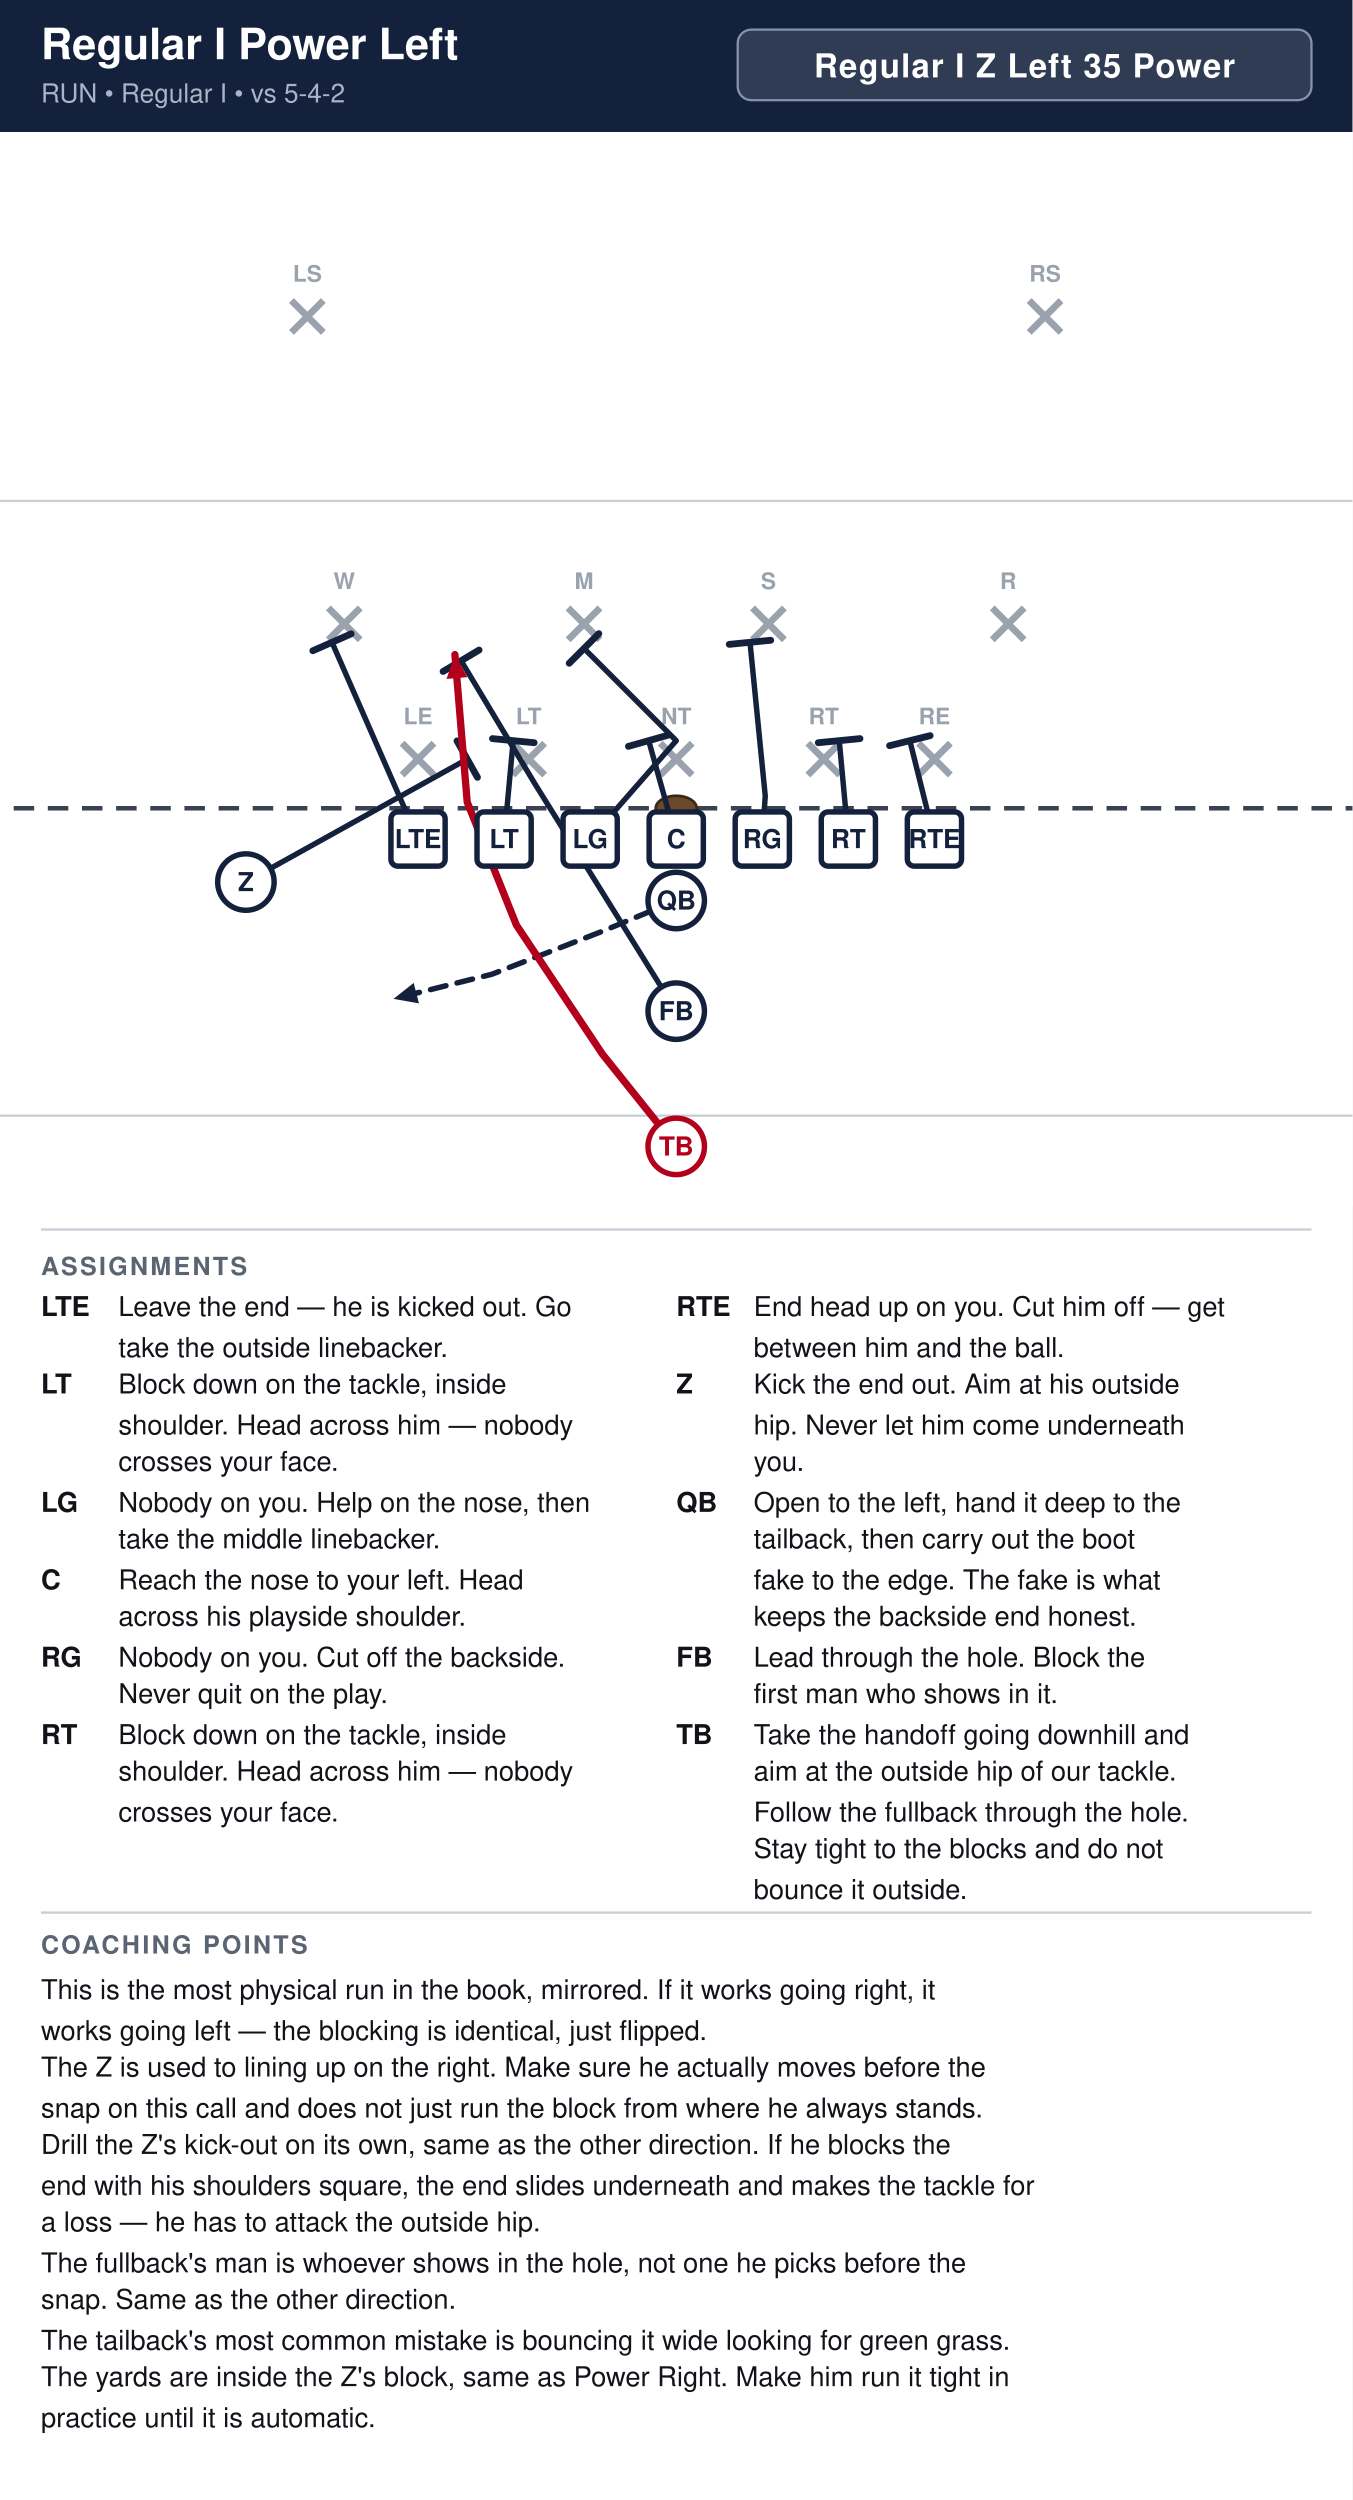
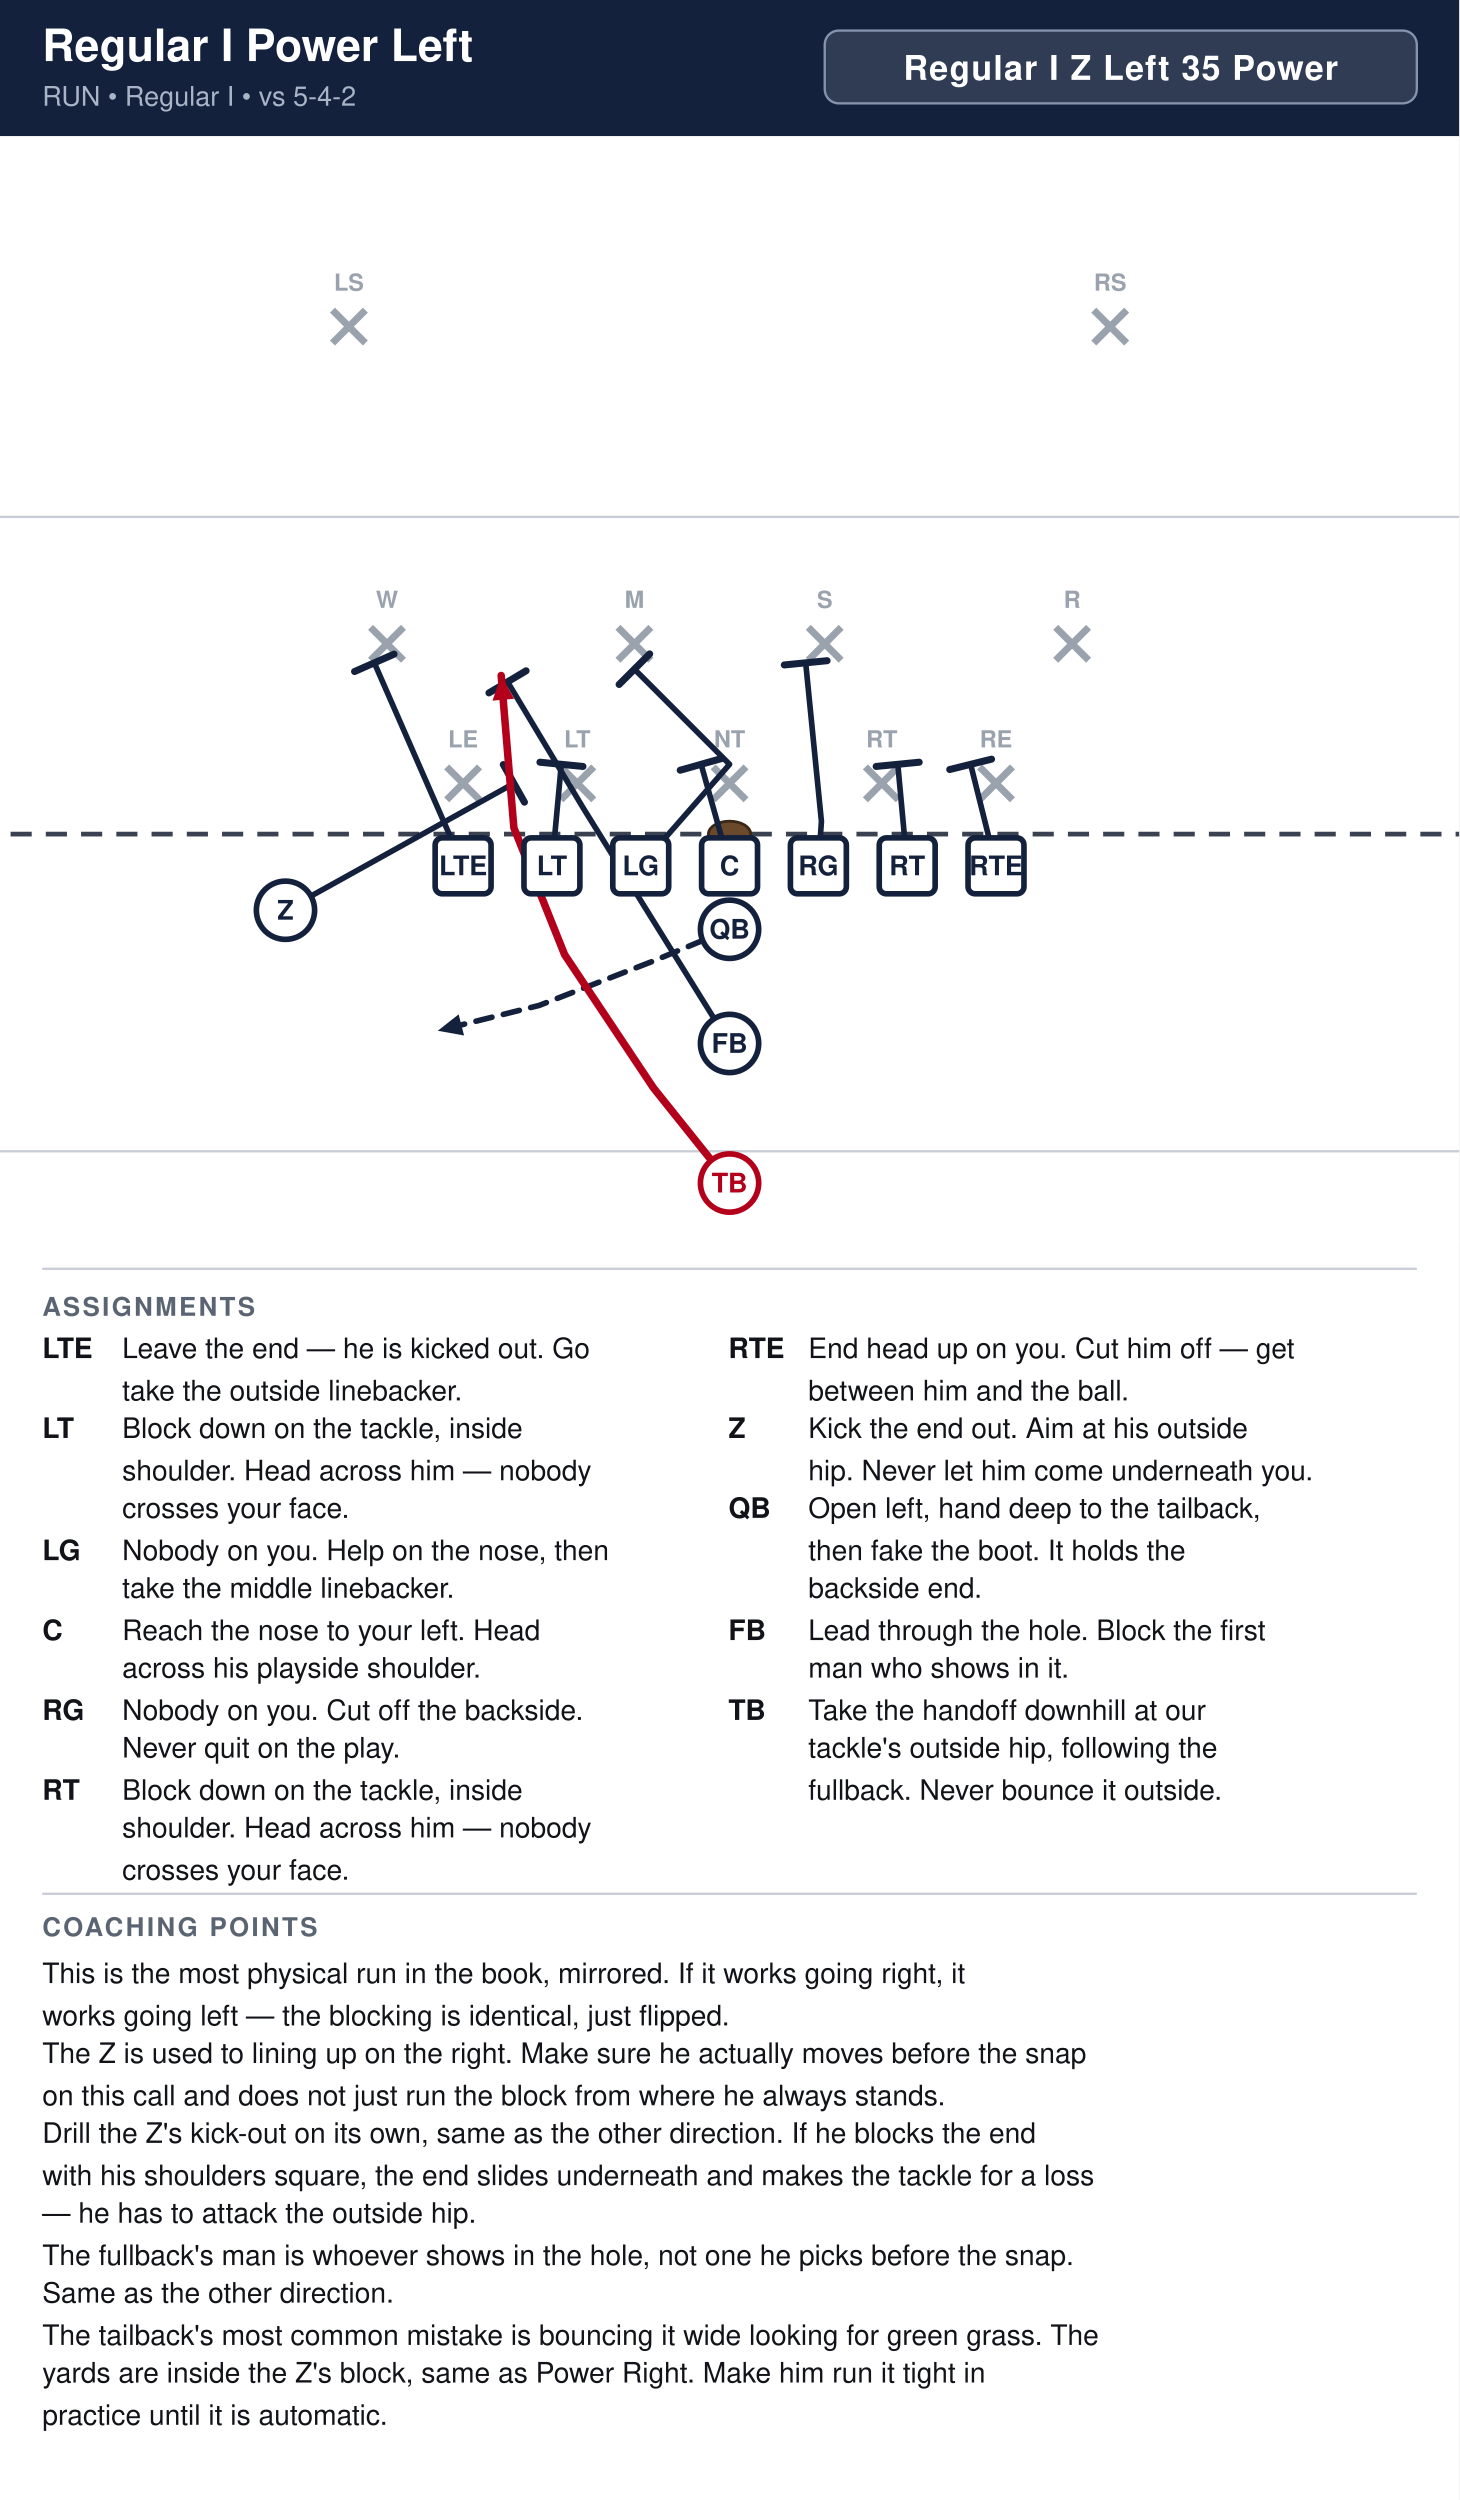
- <svg xmlns="http://www.w3.org/2000/svg" width="594" height="1098" viewBox="0 0 594 1098" font-family="Segoe UI, Helvetica, Arial, sans-serif">
+ <svg xmlns="http://www.w3.org/2000/svg" width="621" height="1064" viewBox="0 0 621 1064" font-family="Segoe UI, Helvetica, Arial, sans-serif">
  <rect width="100%" height="100%" fill="#ffffff" />
-   <rect x="0" y="0" width="594" height="58" fill="#14213d" />
+   <rect x="0" y="0" width="621" height="58" fill="#14213d" />
  <text x="18" y="26" font-size="19.0" font-weight="700" fill="#ffffff">Regular I Power Left</text>
  <text x="18" y="45" font-size="11.5" fill="#a9b4c7">RUN  •  Regular I  •  vs 5-4-2</text>
-   <rect x="324.0" y="13" width="252.0" height="31" rx="6" fill="#ffffff" fill-opacity="0.12" stroke="#8593ad" stroke-width="1" />
-   <text x="450.0" y="34" text-anchor="middle" font-size="14.5" font-weight="700" fill="#ffffff" letter-spacing="0.5">Regular I Z Left 35 Power</text>
+   <rect x="351.0" y="13" width="252.0" height="31" rx="6" fill="#ffffff" fill-opacity="0.12" stroke="#8593ad" stroke-width="1" />
+   <text x="477.0" y="34" text-anchor="middle" font-size="14.5" font-weight="700" fill="#ffffff" letter-spacing="0.5">Regular I Z Left 35 Power</text>
  <clipPath id="fieldclip">
-     <rect x="0" y="58" width="594" height="472" />
+     <rect x="0" y="58" width="621" height="472" />
  </clipPath>
  <g clip-path="url(#fieldclip)">
-     <g transform="translate(-54.0,31.0)">
+     <g transform="translate(-40.5,31.0)">
      <rect x="0" y="0" width="702" height="513" fill="#ffffff" />
      <line x1="0" y1="459.0" x2="702" y2="459.0" stroke="#c8cdd6" stroke-width="1" />
      <line x1="0" y1="189.0" x2="702" y2="189.0" stroke="#c8cdd6" stroke-width="1" />
      <line x1="0" y1="324.0" x2="702" y2="324.0" stroke="#3a4150" stroke-width="2" stroke-dasharray="9 6" />
      <ellipse cx="351.0" cy="324.0" rx="9" ry="5.5" fill="#6b4a2b" stroke="#3a2716" stroke-width="1.2" />
      <line x1="230.6" y1="295.4" x2="244.6" y2="309.4" stroke="#9aa2ae" stroke-width="3" />
      <line x1="244.6" y1="295.4" x2="230.6" y2="309.4" stroke="#9aa2ae" stroke-width="3" />
      <text x="237.6" y="287.1" text-anchor="middle" font-size="10" fill="#9aa2ae" font-weight="600">LE</text>
      <line x1="279.2" y1="295.4" x2="293.2" y2="309.4" stroke="#9aa2ae" stroke-width="3" />
      <line x1="293.2" y1="295.4" x2="279.2" y2="309.4" stroke="#9aa2ae" stroke-width="3" />
      <text x="286.2" y="287.1" text-anchor="middle" font-size="10" fill="#9aa2ae" font-weight="600">LT</text>
      <line x1="344.0" y1="295.4" x2="358.0" y2="309.4" stroke="#9aa2ae" stroke-width="3" />
      <line x1="358.0" y1="295.4" x2="344.0" y2="309.4" stroke="#9aa2ae" stroke-width="3" />
      <text x="351.0" y="287.1" text-anchor="middle" font-size="10" fill="#9aa2ae" font-weight="600">NT</text>
      <line x1="408.8" y1="295.4" x2="422.8" y2="309.4" stroke="#9aa2ae" stroke-width="3" />
      <line x1="422.8" y1="295.4" x2="408.8" y2="309.4" stroke="#9aa2ae" stroke-width="3" />
      <text x="415.8" y="287.1" text-anchor="middle" font-size="10" fill="#9aa2ae" font-weight="600">RT</text>
      <line x1="457.4" y1="295.4" x2="471.4" y2="309.4" stroke="#9aa2ae" stroke-width="3" />
      <line x1="471.4" y1="295.4" x2="457.4" y2="309.4" stroke="#9aa2ae" stroke-width="3" />
      <text x="464.4" y="287.1" text-anchor="middle" font-size="10" fill="#9aa2ae" font-weight="600">RE</text>
      <line x1="198.2" y1="236.0" x2="212.2" y2="250.0" stroke="#9aa2ae" stroke-width="3" />
      <line x1="212.2" y1="236.0" x2="198.2" y2="250.0" stroke="#9aa2ae" stroke-width="3" />
      <text x="205.2" y="227.7" text-anchor="middle" font-size="10" fill="#9aa2ae" font-weight="600">W</text>
      <line x1="303.5" y1="236.0" x2="317.5" y2="250.0" stroke="#9aa2ae" stroke-width="3" />
      <line x1="317.5" y1="236.0" x2="303.5" y2="250.0" stroke="#9aa2ae" stroke-width="3" />
      <text x="310.5" y="227.7" text-anchor="middle" font-size="10" fill="#9aa2ae" font-weight="600">M</text>
      <line x1="384.5" y1="236.0" x2="398.5" y2="250.0" stroke="#9aa2ae" stroke-width="3" />
      <line x1="398.5" y1="236.0" x2="384.5" y2="250.0" stroke="#9aa2ae" stroke-width="3" />
      <text x="391.5" y="227.7" text-anchor="middle" font-size="10" fill="#9aa2ae" font-weight="600">S</text>
      <line x1="489.8" y1="236.0" x2="503.8" y2="250.0" stroke="#9aa2ae" stroke-width="3" />
      <line x1="503.8" y1="236.0" x2="489.8" y2="250.0" stroke="#9aa2ae" stroke-width="3" />
      <text x="496.8" y="227.7" text-anchor="middle" font-size="10" fill="#9aa2ae" font-weight="600">R</text>
      <line x1="182.0" y1="101.0" x2="196.0" y2="115.0" stroke="#9aa2ae" stroke-width="3" />
      <line x1="196.0" y1="101.0" x2="182.0" y2="115.0" stroke="#9aa2ae" stroke-width="3" />
      <text x="189.0" y="92.7" text-anchor="middle" font-size="10" fill="#9aa2ae" font-weight="600">LS</text>
      <line x1="506.0" y1="101.0" x2="520.0" y2="115.0" stroke="#9aa2ae" stroke-width="3" />
      <line x1="520.0" y1="101.0" x2="506.0" y2="115.0" stroke="#9aa2ae" stroke-width="3" />
      <text x="513.0" y="92.7" text-anchor="middle" font-size="10" fill="#9aa2ae" font-weight="600">RS</text>
      <path d="M237.6,337.5 L199.8,251.1" fill="none" stroke="#14213d" stroke-width="2.4" stroke-linecap="round" stroke-linejoin="round" />
      <line x1="191.4" y1="254.8" x2="208.2" y2="247.4" stroke="#14213d" stroke-width="3.0" stroke-linecap="round" />
      <path d="M275.4,337.5 L279.4,294.3" fill="none" stroke="#14213d" stroke-width="2.4" stroke-linecap="round" stroke-linejoin="round" />
      <line x1="270.3" y1="293.4" x2="288.6" y2="295.2" stroke="#14213d" stroke-width="3.0" stroke-linecap="round" />
      <path d="M313.2,337.5 L351.0,294.3 L310.5,253.8" fill="none" stroke="#14213d" stroke-width="2.4" stroke-linecap="round" stroke-linejoin="round" />
      <line x1="304.0" y1="260.3" x2="317.0" y2="247.3" stroke="#14213d" stroke-width="3.0" stroke-linecap="round" />
      <path d="M351.0,337.5 L338.9,294.3" fill="none" stroke="#14213d" stroke-width="2.4" stroke-linecap="round" stroke-linejoin="round" />
      <line x1="330.0" y1="296.8" x2="347.7" y2="291.8" stroke="#14213d" stroke-width="3.0" stroke-linecap="round" />
      <path d="M388.8,337.5 L390.1,318.6 L383.4,251.1" fill="none" stroke="#14213d" stroke-width="2.4" stroke-linecap="round" stroke-linejoin="round" />
      <line x1="374.3" y1="252.0" x2="392.5" y2="250.2" stroke="#14213d" stroke-width="3.0" stroke-linecap="round" />
      <path d="M426.6,337.5 L422.6,294.3" fill="none" stroke="#14213d" stroke-width="2.4" stroke-linecap="round" stroke-linejoin="round" />
      <line x1="413.4" y1="295.2" x2="431.7" y2="293.4" stroke="#14213d" stroke-width="3.0" stroke-linecap="round" />
      <path d="M464.4,337.5 L453.6,294.3" fill="none" stroke="#14213d" stroke-width="2.4" stroke-linecap="round" stroke-linejoin="round" />
      <line x1="444.7" y1="296.5" x2="462.5" y2="292.1" stroke="#14213d" stroke-width="3.0" stroke-linecap="round" />
      <path d="M162.0,356.4 L259.2,302.4" fill="none" stroke="#14213d" stroke-width="2.4" stroke-linecap="round" stroke-linejoin="round" />
      <line x1="254.7" y1="294.4" x2="263.7" y2="310.4" stroke="#14213d" stroke-width="3.0" stroke-linecap="round" />
      <path d="M351.0,364.5 L318.6,378.0 L270.0,396.9 L226.8,407.7" fill="none" stroke="#14213d" stroke-width="2.4" stroke-linecap="round" stroke-linejoin="round" stroke-dasharray="7 5" />
      <polygon points="226.8,407.7 235.7,400.7 238.0,409.7" fill="#14213d" />
      <path d="M351.0,413.1 L288.9,313.2 L256.5,259.2" fill="none" stroke="#14213d" stroke-width="2.4" stroke-linecap="round" stroke-linejoin="round" />
      <line x1="248.6" y1="263.9" x2="264.4" y2="254.5" stroke="#14213d" stroke-width="3.0" stroke-linecap="round" />
      <path d="M351.0,472.5 L318.6,432.0 L280.8,375.3 L259.2,321.3 L253.8,256.5" fill="none" stroke="#b3001b" stroke-width="3.2" stroke-linecap="round" stroke-linejoin="round" />
      <polygon points="253.8,256.5 259.3,266.4 250.1,267.2" fill="#b3001b" />
      <rect x="225.7" y="325.6" width="23.8" height="23.8" rx="3" fill="#ffffff" stroke="#14213d" stroke-width="2.4" />
      <text x="237.6" y="341.5" text-anchor="middle" font-size="11.5" font-weight="700" fill="#14213d">LTE</text>
      <rect x="263.5" y="325.6" width="23.8" height="23.8" rx="3" fill="#ffffff" stroke="#14213d" stroke-width="2.4" />
      <text x="275.4" y="341.5" text-anchor="middle" font-size="11.5" font-weight="700" fill="#14213d">LT</text>
      <rect x="301.3" y="325.6" width="23.8" height="23.8" rx="3" fill="#ffffff" stroke="#14213d" stroke-width="2.4" />
      <text x="313.2" y="341.5" text-anchor="middle" font-size="11.5" font-weight="700" fill="#14213d">LG</text>
      <rect x="339.1" y="325.6" width="23.8" height="23.8" rx="3" fill="#ffffff" stroke="#14213d" stroke-width="2.4" />
      <text x="351.0" y="341.5" text-anchor="middle" font-size="11.5" font-weight="700" fill="#14213d">C</text>
      <rect x="376.9" y="325.6" width="23.8" height="23.8" rx="3" fill="#ffffff" stroke="#14213d" stroke-width="2.4" />
      <text x="388.8" y="341.5" text-anchor="middle" font-size="11.5" font-weight="700" fill="#14213d">RG</text>
      <rect x="414.7" y="325.6" width="23.8" height="23.8" rx="3" fill="#ffffff" stroke="#14213d" stroke-width="2.4" />
      <text x="426.6" y="341.5" text-anchor="middle" font-size="11.5" font-weight="700" fill="#14213d">RT</text>
      <rect x="452.5" y="325.6" width="23.8" height="23.8" rx="3" fill="#ffffff" stroke="#14213d" stroke-width="2.4" />
      <text x="464.4" y="341.5" text-anchor="middle" font-size="11.5" font-weight="700" fill="#14213d">RTE</text>
      <circle cx="162.0" cy="356.4" r="12.4" fill="#ffffff" stroke="#14213d" stroke-width="2.4" />
      <text x="162.0" y="360.4" text-anchor="middle" font-size="11.5" font-weight="700" fill="#14213d">Z</text>
      <circle cx="351.0" cy="364.5" r="12.4" fill="#ffffff" stroke="#14213d" stroke-width="2.4" />
      <text x="351.0" y="368.5" text-anchor="middle" font-size="11.5" font-weight="700" fill="#14213d">QB</text>
      <circle cx="351.0" cy="413.1" r="12.4" fill="#ffffff" stroke="#14213d" stroke-width="2.4" />
      <text x="351.0" y="417.1" text-anchor="middle" font-size="11.5" font-weight="700" fill="#14213d">FB</text>
      <circle cx="351.0" cy="472.5" r="12.4" fill="#ffffff" stroke="#b3001b" stroke-width="2.4" />
      <text x="351.0" y="476.5" text-anchor="middle" font-size="11.5" font-weight="700" fill="#b3001b">TB</text>
    </g>
  </g>
-   <line x1="18" y1="540" x2="576" y2="540" stroke="#c8cdd6" stroke-width="1" />
+   <line x1="18" y1="540" x2="603" y2="540" stroke="#c8cdd6" stroke-width="1" />
  <text x="18" y="560" font-size="11" font-weight="700" fill="#5b6472" letter-spacing="1">ASSIGNMENTS</text>
  <text x="18" y="578" font-size="12" font-weight="700" fill="#111318">LTE</text>
  <text x="52" y="578" font-size="12" fill="#111318">Leave the end — he is kicked out. Go</text>
  <text x="52" y="596" font-size="12" fill="#111318">take the outside linebacker.</text>
  <text x="18" y="612" font-size="12" font-weight="700" fill="#111318">LT</text>
  <text x="52" y="612" font-size="12" fill="#111318">Block down on the tackle, inside</text>
  <text x="52" y="630" font-size="12" fill="#111318">shoulder. Head across him — nobody</text>
  <text x="52" y="646" font-size="12" fill="#111318">crosses your face.</text>
  <text x="18" y="664" font-size="12" font-weight="700" fill="#111318">LG</text>
  <text x="52" y="664" font-size="12" fill="#111318">Nobody on you. Help on the nose, then</text>
  <text x="52" y="680" font-size="12" fill="#111318">take the middle linebacker.</text>
  <text x="18" y="698" font-size="12" font-weight="700" fill="#111318">C</text>
  <text x="52" y="698" font-size="12" fill="#111318">Reach the nose to your left. Head</text>
  <text x="52" y="714" font-size="12" fill="#111318">across his playside shoulder.</text>
  <text x="18" y="732" font-size="12" font-weight="700" fill="#111318">RG</text>
  <text x="52" y="732" font-size="12" fill="#111318">Nobody on you. Cut off the backside.</text>
  <text x="52" y="748" font-size="12" fill="#111318">Never quit on the play.</text>
  <text x="18" y="766" font-size="12" font-weight="700" fill="#111318">RT</text>
  <text x="52" y="766" font-size="12" fill="#111318">Block down on the tackle, inside</text>
  <text x="52" y="782" font-size="12" fill="#111318">shoulder. Head across him — nobody</text>
  <text x="52" y="800" font-size="12" fill="#111318">crosses your face.</text>
-   <text x="297" y="578" font-size="12" font-weight="700" fill="#111318">RTE</text>
-   <text x="331" y="578" font-size="12" fill="#111318">End head up on you. Cut him off — get</text>
-   <text x="331" y="596" font-size="12" fill="#111318">between him and the ball.</text>
-   <text x="297" y="612" font-size="12" font-weight="700" fill="#111318">Z</text>
-   <text x="331" y="612" font-size="12" fill="#111318">Kick the end out. Aim at his outside</text>
-   <text x="331" y="630" font-size="12" fill="#111318">hip. Never let him come underneath</text>
-   <text x="331" y="646" font-size="12" fill="#111318">you.</text>
-   <text x="297" y="664" font-size="12" font-weight="700" fill="#111318">QB</text>
-   <text x="331" y="664" font-size="12" fill="#111318">Open to the left, hand it deep to the</text>
-   <text x="331" y="680" font-size="12" fill="#111318">tailback, then carry out the boot</text>
-   <text x="331" y="698" font-size="12" fill="#111318">fake to the edge. The fake is what</text>
-   <text x="331" y="714" font-size="12" fill="#111318">keeps the backside end honest.</text>
-   <text x="297" y="732" font-size="12" font-weight="700" fill="#111318">FB</text>
-   <text x="331" y="732" font-size="12" fill="#111318">Lead through the hole. Block the</text>
-   <text x="331" y="748" font-size="12" fill="#111318">first man who shows in it.</text>
-   <text x="297" y="766" font-size="12" font-weight="700" fill="#111318">TB</text>
-   <text x="331" y="766" font-size="12" fill="#111318">Take the handoff going downhill and</text>
-   <text x="331" y="782" font-size="12" fill="#111318">aim at the outside hip of our tackle.</text>
-   <text x="331" y="800" font-size="12" fill="#111318">Follow the fullback through the hole.</text>
-   <text x="331" y="816" font-size="12" fill="#111318">Stay tight to the blocks and do not</text>
-   <text x="331" y="834" font-size="12" fill="#111318">bounce it outside.</text>
-   <line x1="18" y1="840" x2="576" y2="840" stroke="#c8cdd6" stroke-width="1" />
-   <text x="18" y="858" font-size="11" font-weight="700" fill="#5b6472" letter-spacing="1">COACHING POINTS</text>
-   <text x="18" y="878" font-size="12" fill="#111318">This is the most physical run in the book, mirrored. If it works going right, it</text>
-   <text x="18" y="896" font-size="12" fill="#111318">works going left — the blocking is identical, just flipped.</text>
-   <text x="18" y="912" font-size="12" fill="#111318">The Z is used to lining up on the right. Make sure he actually moves before the</text>
-   <text x="18" y="930" font-size="12" fill="#111318">snap on this call and does not just run the block from where he always stands.</text>
-   <text x="18" y="946" font-size="12" fill="#111318">Drill the Z's kick-out on its own, same as the other direction. If he blocks the</text>
-   <text x="18" y="964" font-size="12" fill="#111318">end with his shoulders square, the end slides underneath and makes the tackle for</text>
-   <text x="18" y="980" font-size="12" fill="#111318">a loss — he has to attack the outside hip.</text>
-   <text x="18" y="998" font-size="12" fill="#111318">The fullback's man is whoever shows in the hole, not one he picks before the</text>
-   <text x="18" y="1014" font-size="12" fill="#111318">snap. Same as the other direction.</text>
-   <text x="18" y="1032" font-size="12" fill="#111318">The tailback's most common mistake is bouncing it wide looking for green grass.</text>
-   <text x="18" y="1048" font-size="12" fill="#111318">The yards are inside the Z's block, same as Power Right. Make him run it tight in</text>
-   <text x="18" y="1066" font-size="12" fill="#111318">practice until it is automatic.</text>
+   <text x="310" y="578" font-size="12" font-weight="700" fill="#111318">RTE</text>
+   <text x="344" y="578" font-size="12" fill="#111318">End head up on you. Cut him off — get</text>
+   <text x="344" y="596" font-size="12" fill="#111318">between him and the ball.</text>
+   <text x="310" y="612" font-size="12" font-weight="700" fill="#111318">Z</text>
+   <text x="344" y="612" font-size="12" fill="#111318">Kick the end out. Aim at his outside</text>
+   <text x="344" y="630" font-size="12" fill="#111318">hip. Never let him come underneath you.</text>
+   <text x="310" y="646" font-size="12" font-weight="700" fill="#111318">QB</text>
+   <text x="344" y="646" font-size="12" fill="#111318">Open left, hand deep to the tailback,</text>
+   <text x="344" y="664" font-size="12" fill="#111318">then fake the boot. It holds the</text>
+   <text x="344" y="680" font-size="12" fill="#111318">backside end.</text>
+   <text x="310" y="698" font-size="12" font-weight="700" fill="#111318">FB</text>
+   <text x="344" y="698" font-size="12" fill="#111318">Lead through the hole. Block the first</text>
+   <text x="344" y="714" font-size="12" fill="#111318">man who shows in it.</text>
+   <text x="310" y="732" font-size="12" font-weight="700" fill="#111318">TB</text>
+   <text x="344" y="732" font-size="12" fill="#111318">Take the handoff downhill at our</text>
+   <text x="344" y="748" font-size="12" fill="#111318">tackle's outside hip, following the</text>
+   <text x="344" y="766" font-size="12" fill="#111318">fullback. Never bounce it outside.</text>
+   <line x1="18" y1="806" x2="603" y2="806" stroke="#c8cdd6" stroke-width="1" />
+   <text x="18" y="824" font-size="11" font-weight="700" fill="#5b6472" letter-spacing="1">COACHING POINTS</text>
+   <text x="18" y="844" font-size="12" fill="#111318">This is the most physical run in the book, mirrored. If it works going right, it</text>
+   <text x="18" y="862" font-size="12" fill="#111318">works going left — the blocking is identical, just flipped.</text>
+   <text x="18" y="878" font-size="12" fill="#111318">The Z is used to lining up on the right. Make sure he actually moves before the snap</text>
+   <text x="18" y="896" font-size="12" fill="#111318">on this call and does not just run the block from where he always stands.</text>
+   <text x="18" y="912" font-size="12" fill="#111318">Drill the Z's kick-out on its own, same as the other direction. If he blocks the end</text>
+   <text x="18" y="930" font-size="12" fill="#111318">with his shoulders square, the end slides underneath and makes the tackle for a loss</text>
+   <text x="18" y="946" font-size="12" fill="#111318">— he has to attack the outside hip.</text>
+   <text x="18" y="964" font-size="12" fill="#111318">The fullback's man is whoever shows in the hole, not one he picks before the snap.</text>
+   <text x="18" y="980" font-size="12" fill="#111318">Same as the other direction.</text>
+   <text x="18" y="998" font-size="12" fill="#111318">The tailback's most common mistake is bouncing it wide looking for green grass. The</text>
+   <text x="18" y="1014" font-size="12" fill="#111318">yards are inside the Z's block, same as Power Right. Make him run it tight in</text>
+   <text x="18" y="1032" font-size="12" fill="#111318">practice until it is automatic.</text>
</svg>
